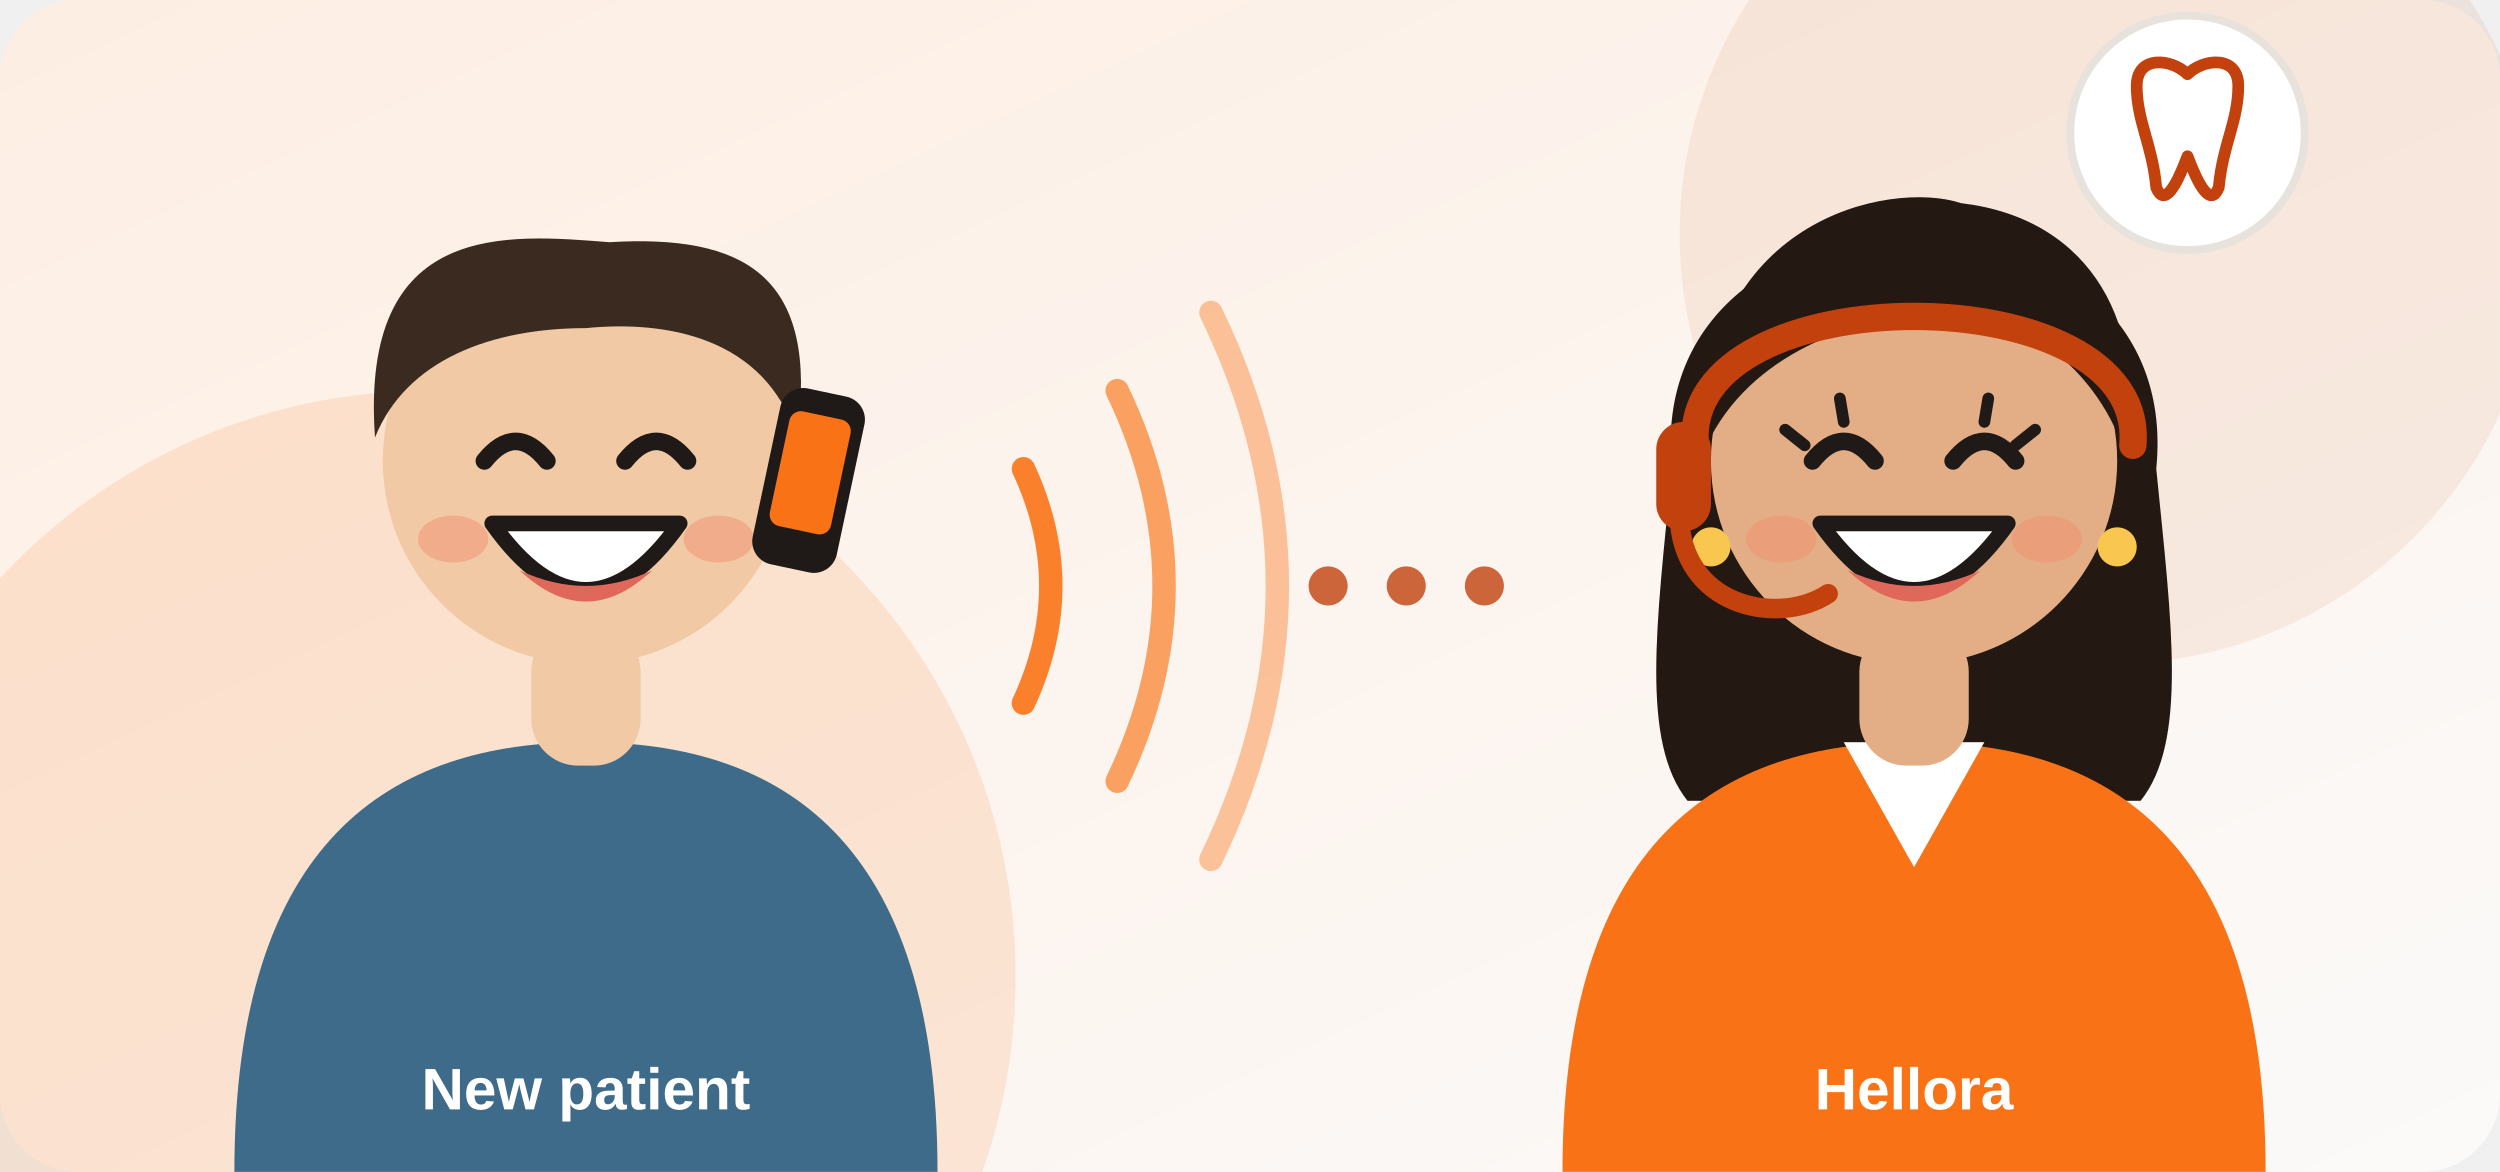
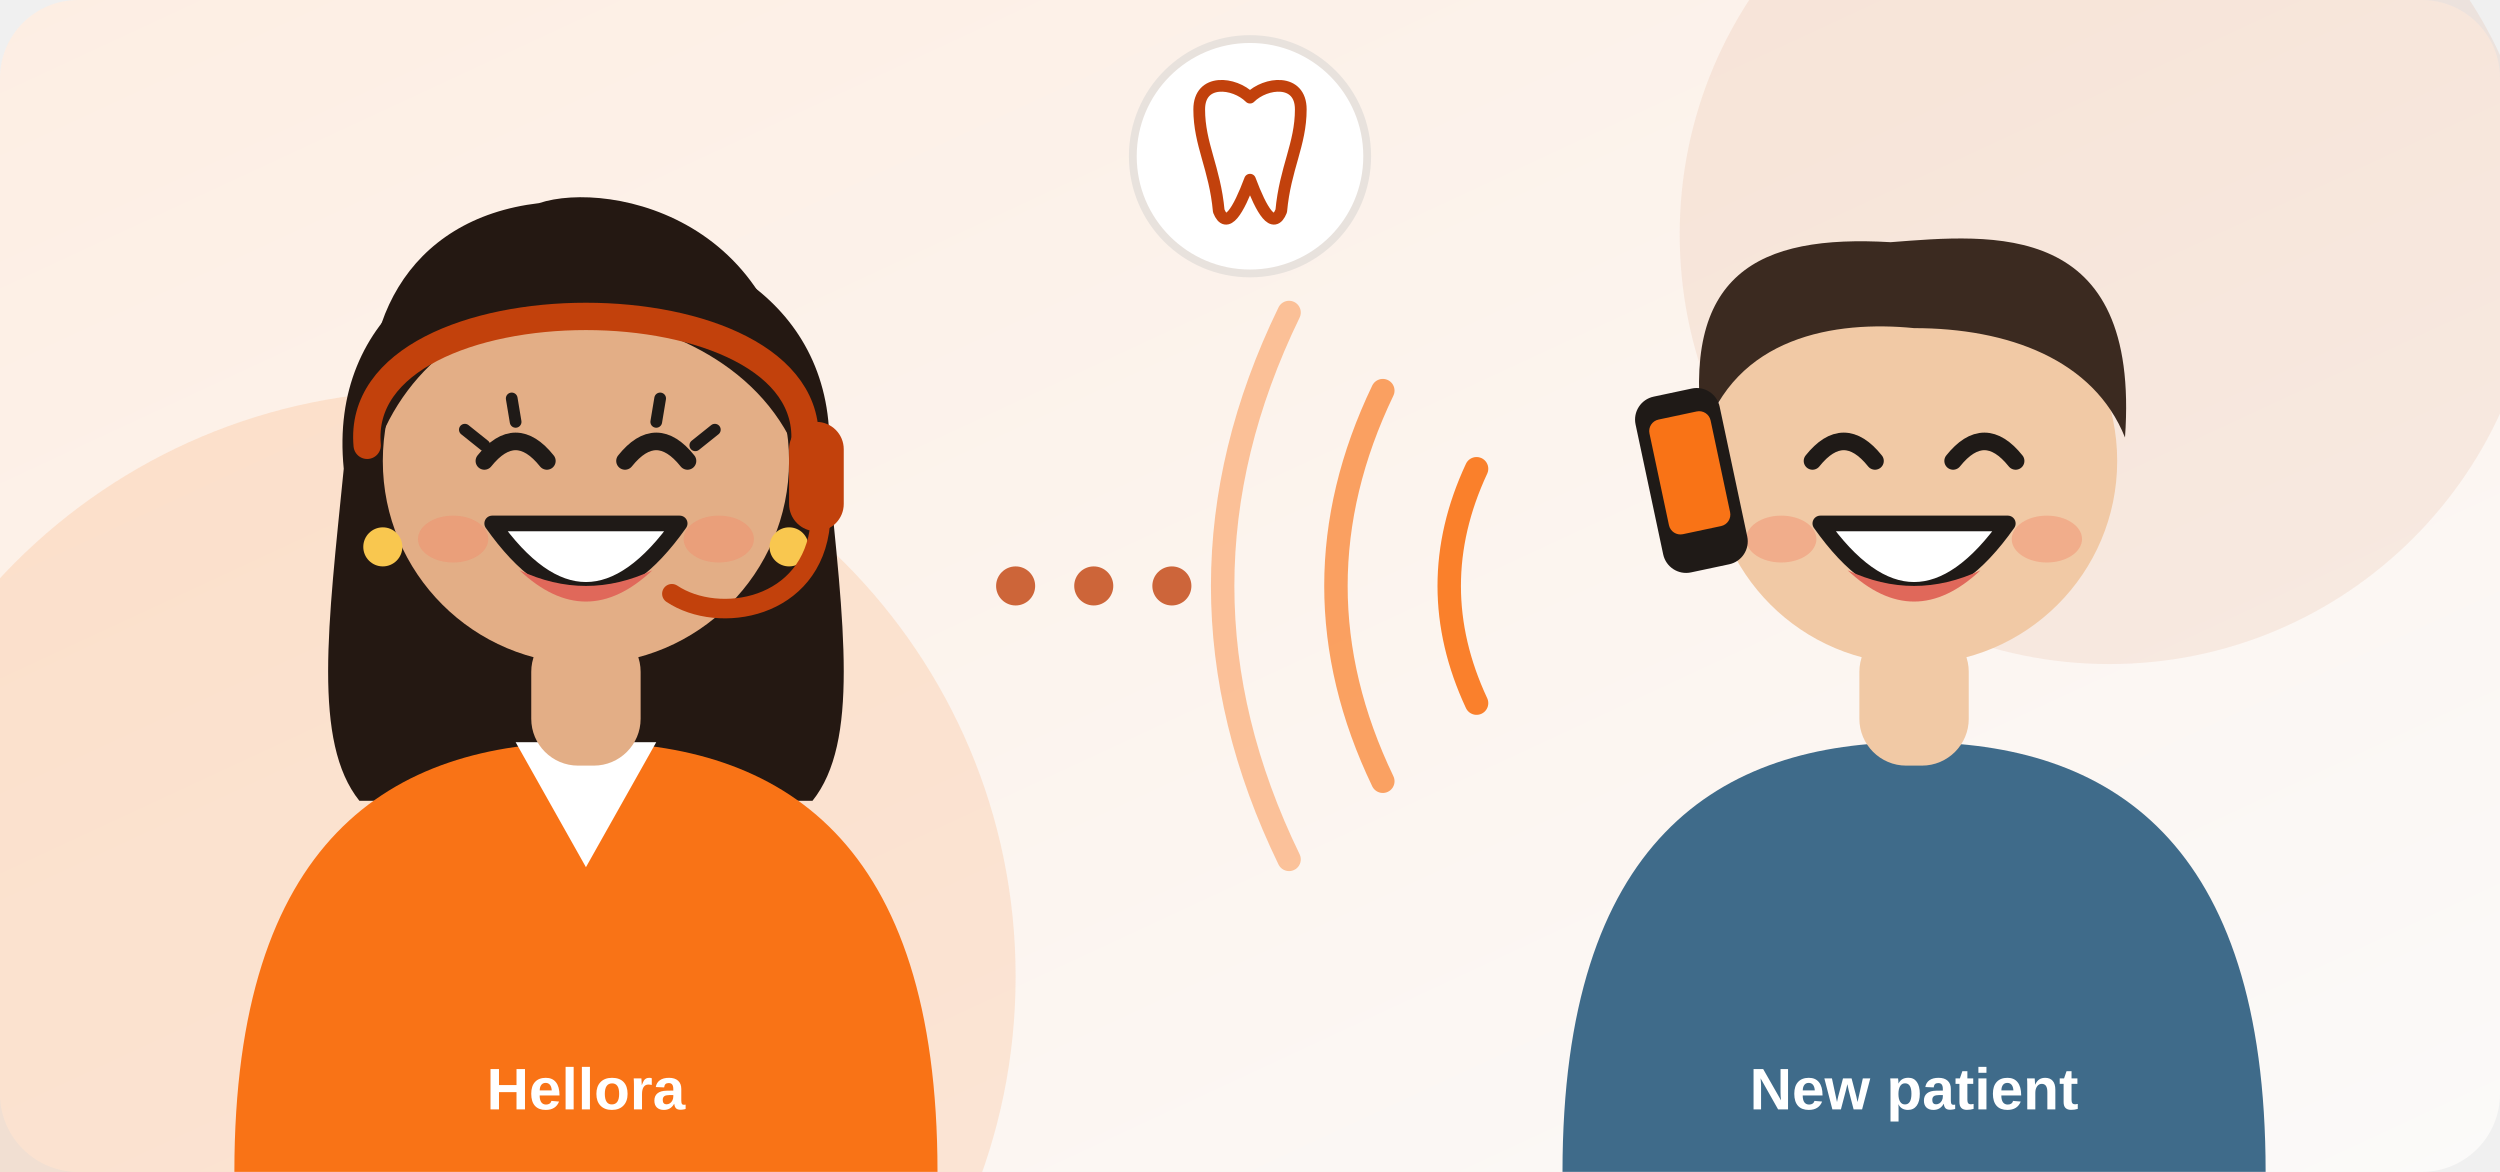
<svg xmlns="http://www.w3.org/2000/svg" viewBox="0 0 640 300" role="img" aria-label="A customer on the phone with the Hellora receptionist">
  <defs>
    <linearGradient id="bg" x1="0" y1="0" x2="1" y2="1">
      <stop offset="0" stop-color="#FDEEE3" />
      <stop offset="1" stop-color="#FBFAF9" />
    </linearGradient>
  </defs>
  <rect width="640" height="300" rx="20" fill="url(#bg)" />
  <circle cx="110" cy="250" r="150" fill="#F9731622" />
  <circle cx="540" cy="60" r="110" fill="#C2410C14" />
-   <g transform="translate(150,0)">
-     <path d="M-90 300 C-90 215 -50 190 0 190 C50 190 90 215 90 300 Z" fill="#3F6B8A" />
-     <rect x="-14" y="160" width="28" height="36" rx="12" fill="#F1C9A5" />
-     <circle cx="0" cy="118" r="52" fill="#F1C9A5" />
-     <path d="M-54 112 C-58 56 -20 60 6 62 C40 60 60 70 54 112 C46 86 20 82 0 84 C-24 84 -46 92 -54 112 Z" fill="#3B2A20" />
-     <ellipse cx="-34" cy="138" rx="9" ry="6" fill="#F28B6B" opacity=".45" />
-     <ellipse cx="34" cy="138" rx="9" ry="6" fill="#F28B6B" opacity=".45" />
-     <path d="M-26 118 Q-18 108 -10 118" stroke="#1F1A17" stroke-width="4.5" fill="none" stroke-linecap="round" />
-     <path d="M10 118 Q18 108 26 118" stroke="#1F1A17" stroke-width="4.5" fill="none" stroke-linecap="round" />
-     <path d="M-24 134 Q0 168 24 134 Z" fill="#fff" stroke="#1F1A17" stroke-width="4" stroke-linejoin="round" />
-     <path d="M-17 146 Q0 154 17 146 Q0 162 -17 146 Z" fill="#E0685A" />
-     <rect x="46" y="100" width="22" height="46" rx="6" fill="#1F1A17" transform="rotate(12 57 123)" />
-     <rect x="49" y="106" width="16" height="30" rx="3" fill="#F97316" transform="rotate(12 57 123)" />
+   <g transform="translate(640,0) scale(-1,1)">
+     <g transform="translate(150,0)">
+       <path d="M-90 300 C-90 215 -50 190 0 190 C50 190 90 215 90 300 Z" fill="#3F6B8A" />
+       <rect x="-14" y="160" width="28" height="36" rx="12" fill="#F1C9A5" />
+       <circle cx="0" cy="118" r="52" fill="#F1C9A5" />
+       <path d="M-54 112 C-58 56 -20 60 6 62 C40 60 60 70 54 112 C46 86 20 82 0 84 C-24 84 -46 92 -54 112 Z" fill="#3B2A20" />
+       <ellipse cx="-34" cy="138" rx="9" ry="6" fill="#F28B6B" opacity=".45" />
+       <ellipse cx="34" cy="138" rx="9" ry="6" fill="#F28B6B" opacity=".45" />
+       <path d="M-26 118 Q-18 108 -10 118" stroke="#1F1A17" stroke-width="4.5" fill="none" stroke-linecap="round" />
+       <path d="M10 118 Q18 108 26 118" stroke="#1F1A17" stroke-width="4.5" fill="none" stroke-linecap="round" />
+       <path d="M-24 134 Q0 168 24 134 Z" fill="#fff" stroke="#1F1A17" stroke-width="4" stroke-linejoin="round" />
+       <path d="M-17 146 Q0 154 17 146 Q0 162 -17 146 Z" fill="#E0685A" />
+       <rect x="46" y="100" width="22" height="46" rx="6" fill="#1F1A17" transform="rotate(12 57 123)" />
+       <rect x="49" y="106" width="16" height="30" rx="3" fill="#F97316" transform="rotate(12 57 123)" />
+     </g>
+     <g transform="translate(490,0)">
+       <path d="M-62 120 C-70 40 70 40 62 120 C66 160 70 190 58 205 L-58 205 C-70 190 -66 160 -62 120 Z" fill="#241812" />
+       <path d="M-90 300 C-90 215 -50 190 0 190 C50 190 90 215 90 300 Z" fill="#F97316" />
+       <path d="M-18 190 L0 222 L18 190 Z" fill="#fff" />
+       <rect x="-14" y="160" width="28" height="36" rx="12" fill="#E3AE86" />
+       <circle cx="0" cy="118" r="52" fill="#E3AE86" />
+       <path d="M-54 116 C-56 56 -6 46 12 52 C46 56 60 84 54 116 C46 92 24 78 4 80 C-18 82 -44 92 -54 116 Z" fill="#241812" />
+       <ellipse cx="-34" cy="138" rx="9" ry="6" fill="#F28B6B" opacity=".45" />
+       <ellipse cx="34" cy="138" rx="9" ry="6" fill="#F28B6B" opacity=".45" />
+       <path d="M-26 118 Q-18 108 -10 118" stroke="#1F1A17" stroke-width="4.5" fill="none" stroke-linecap="round" />
+       <path d="M10 118 Q18 108 26 118" stroke="#1F1A17" stroke-width="4.5" fill="none" stroke-linecap="round" />
+       <path d="M-24 134 Q0 168 24 134 Z" fill="#fff" stroke="#1F1A17" stroke-width="4" stroke-linejoin="round" />
+       <path d="M-17 146 Q0 154 17 146 Q0 162 -17 146 Z" fill="#E0685A" />
+       <path d="M-28 114 l-5 -4 M-18 108 l-1 -6 M26 114 l5 -4 M18 108 l1 -6" stroke="#1F1A17" stroke-width="3" stroke-linecap="round" />
+       <circle cx="-52" cy="140" r="5" fill="#F9C74F" />
+       <circle cx="52" cy="140" r="5" fill="#F9C74F" />
+       <path d="M-56 114 C-60 70 60 70 56 114" stroke="#C2410C" stroke-width="7" fill="none" stroke-linecap="round" />
+       <rect x="-66" y="108" width="14" height="28" rx="7" fill="#C2410C" />
+       <path d="M-60 134 C-58 156 -34 160 -22 152" stroke="#C2410C" stroke-width="5" fill="none" stroke-linecap="round" />
+     </g>
+     <g fill="none" stroke="#F97316" stroke-linecap="round" stroke-width="6">
+       <path d="M262 120 Q276 150 262 180" opacity=".9" />
+       <path d="M286 100 Q310 150 286 200" opacity=".65" />
+       <path d="M310 80 Q344 150 310 220" opacity=".4" />
+     </g>
+     <g fill="#C2410C" opacity=".8">
+       <circle cx="340" cy="150" r="5" />
+       <circle cx="360" cy="150" r="5" />
+       <circle cx="380" cy="150" r="5" />
+     </g>
  </g>
-   <g transform="translate(490,0)">
-     <path d="M-62 120 C-70 40 70 40 62 120 C66 160 70 190 58 205 L-58 205 C-70 190 -66 160 -62 120 Z" fill="#241812" />
-     <path d="M-90 300 C-90 215 -50 190 0 190 C50 190 90 215 90 300 Z" fill="#F97316" />
-     <path d="M-18 190 L0 222 L18 190 Z" fill="#fff" />
-     <rect x="-14" y="160" width="28" height="36" rx="12" fill="#E3AE86" />
-     <circle cx="0" cy="118" r="52" fill="#E3AE86" />
-     <path d="M-54 116 C-56 56 -6 46 12 52 C46 56 60 84 54 116 C46 92 24 78 4 80 C-18 82 -44 92 -54 116 Z" fill="#241812" />
-     <ellipse cx="-34" cy="138" rx="9" ry="6" fill="#F28B6B" opacity=".45" />
-     <ellipse cx="34" cy="138" rx="9" ry="6" fill="#F28B6B" opacity=".45" />
-     <path d="M-26 118 Q-18 108 -10 118" stroke="#1F1A17" stroke-width="4.5" fill="none" stroke-linecap="round" />
-     <path d="M10 118 Q18 108 26 118" stroke="#1F1A17" stroke-width="4.5" fill="none" stroke-linecap="round" />
-     <path d="M-24 134 Q0 168 24 134 Z" fill="#fff" stroke="#1F1A17" stroke-width="4" stroke-linejoin="round" />
-     <path d="M-17 146 Q0 154 17 146 Q0 162 -17 146 Z" fill="#E0685A" />
-     <path d="M-28 114 l-5 -4 M-18 108 l-1 -6 M26 114 l5 -4 M18 108 l1 -6" stroke="#1F1A17" stroke-width="3" stroke-linecap="round" />
-     <circle cx="-52" cy="140" r="5" fill="#F9C74F" />
-     <circle cx="52" cy="140" r="5" fill="#F9C74F" />
-     <path d="M-56 114 C-60 70 60 70 56 114" stroke="#C2410C" stroke-width="7" fill="none" stroke-linecap="round" />
-     <rect x="-66" y="108" width="14" height="28" rx="7" fill="#C2410C" />
-     <path d="M-60 134 C-58 156 -34 160 -22 152" stroke="#C2410C" stroke-width="5" fill="none" stroke-linecap="round" />
-   </g>
-   <g fill="none" stroke="#F97316" stroke-linecap="round" stroke-width="6">
-     <path d="M262 120 Q276 150 262 180" opacity=".9" />
-     <path d="M286 100 Q310 150 286 200" opacity=".65" />
-     <path d="M310 80 Q344 150 310 220" opacity=".4" />
-   </g>
-   <g fill="#C2410C" opacity=".8">
-     <circle cx="340" cy="150" r="5" />
-     <circle cx="360" cy="150" r="5" />
-     <circle cx="380" cy="150" r="5" />
-   </g>
-   <g transform="translate(560,34)">
+   <g transform="translate(320,40)">
    <circle r="30" fill="#fff" stroke="#E8E2DD" stroke-width="2" />
    <path d="M-13 -12 C-13 -20 -4 -19 0 -15 C4 -19 13 -20 13 -12 C13 -3 9 3 8 14 C6 19 3 14 0 6 C-3 14 -6 19 -8 14 C-9 3 -13 -3 -13 -12 Z" fill="#fff" stroke="#C2410C" stroke-width="3" stroke-linejoin="round" />
  </g>
  <g font-family="Arial,Helvetica,sans-serif" font-size="15" font-weight="700" fill="#fff">
-     <text x="150" y="284" text-anchor="middle">New patient</text>
-     <text x="490" y="284" text-anchor="middle">Hellora</text>
+     <text x="150" y="284" text-anchor="middle">Hellora</text>
+     <text x="490" y="284" text-anchor="middle">New patient</text>
  </g>
</svg>
